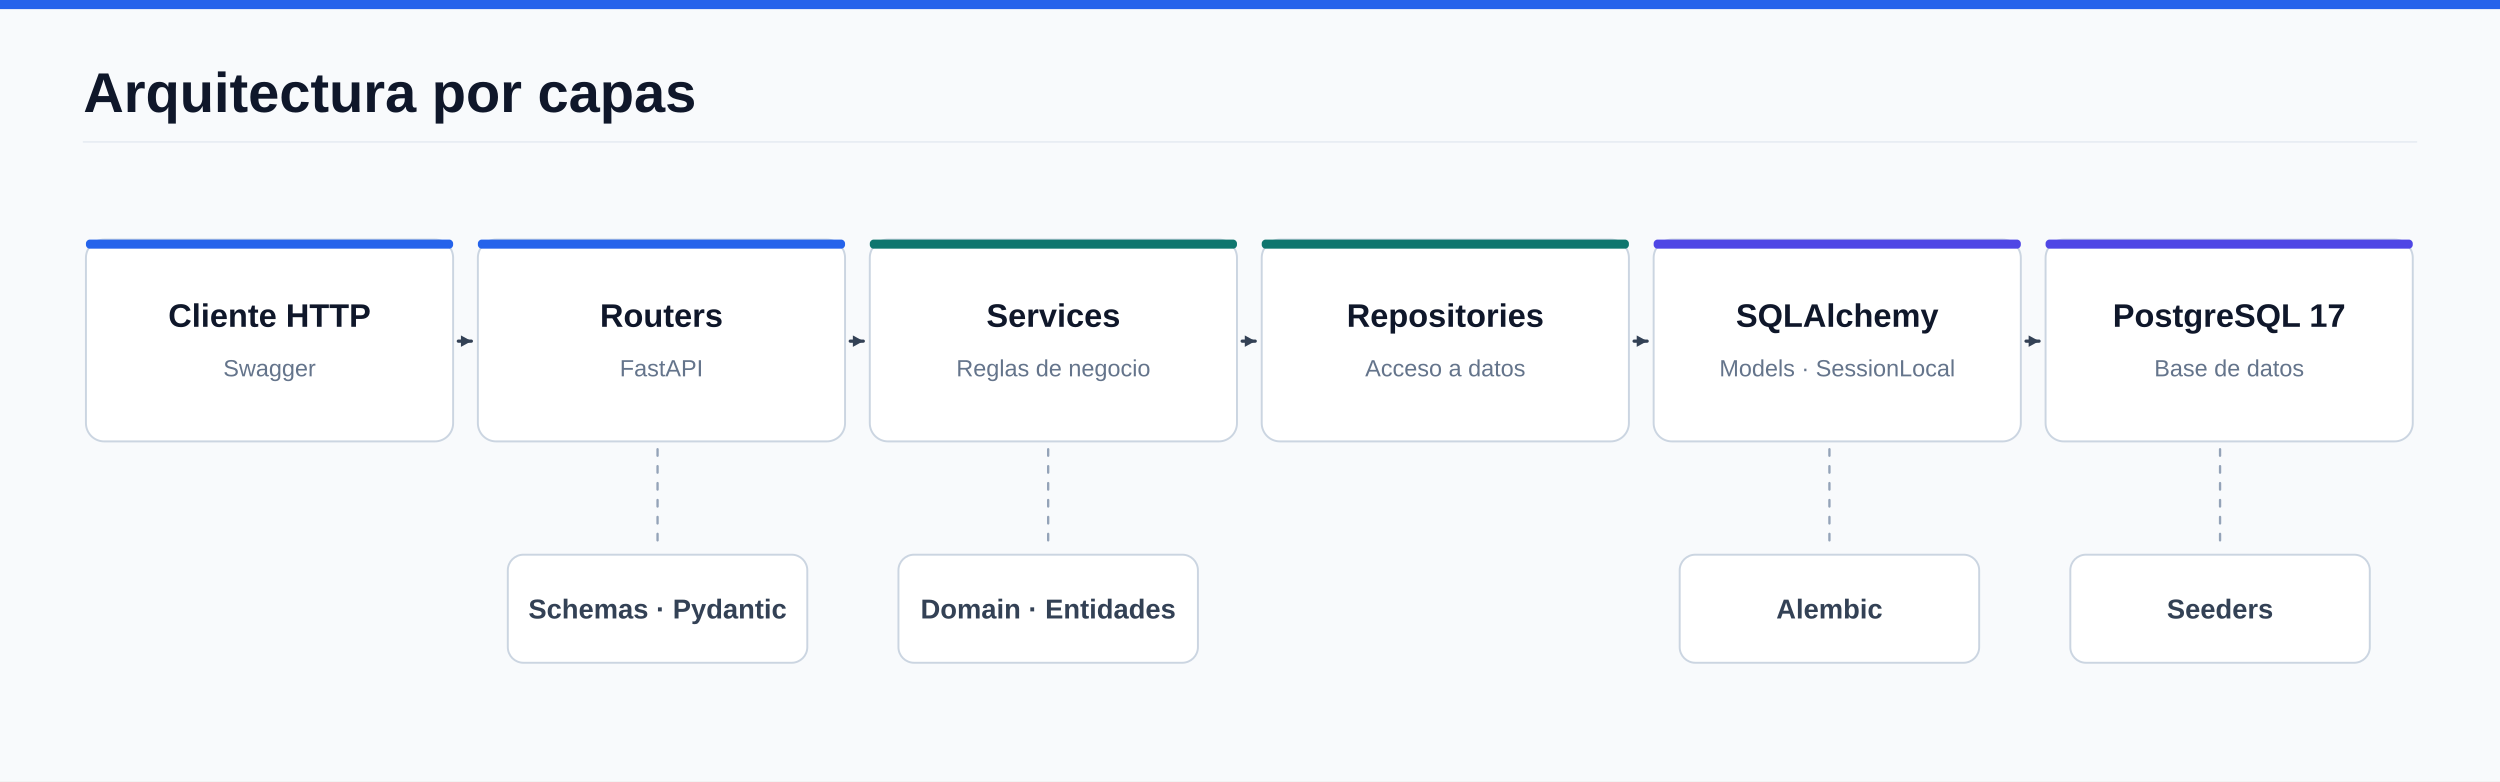
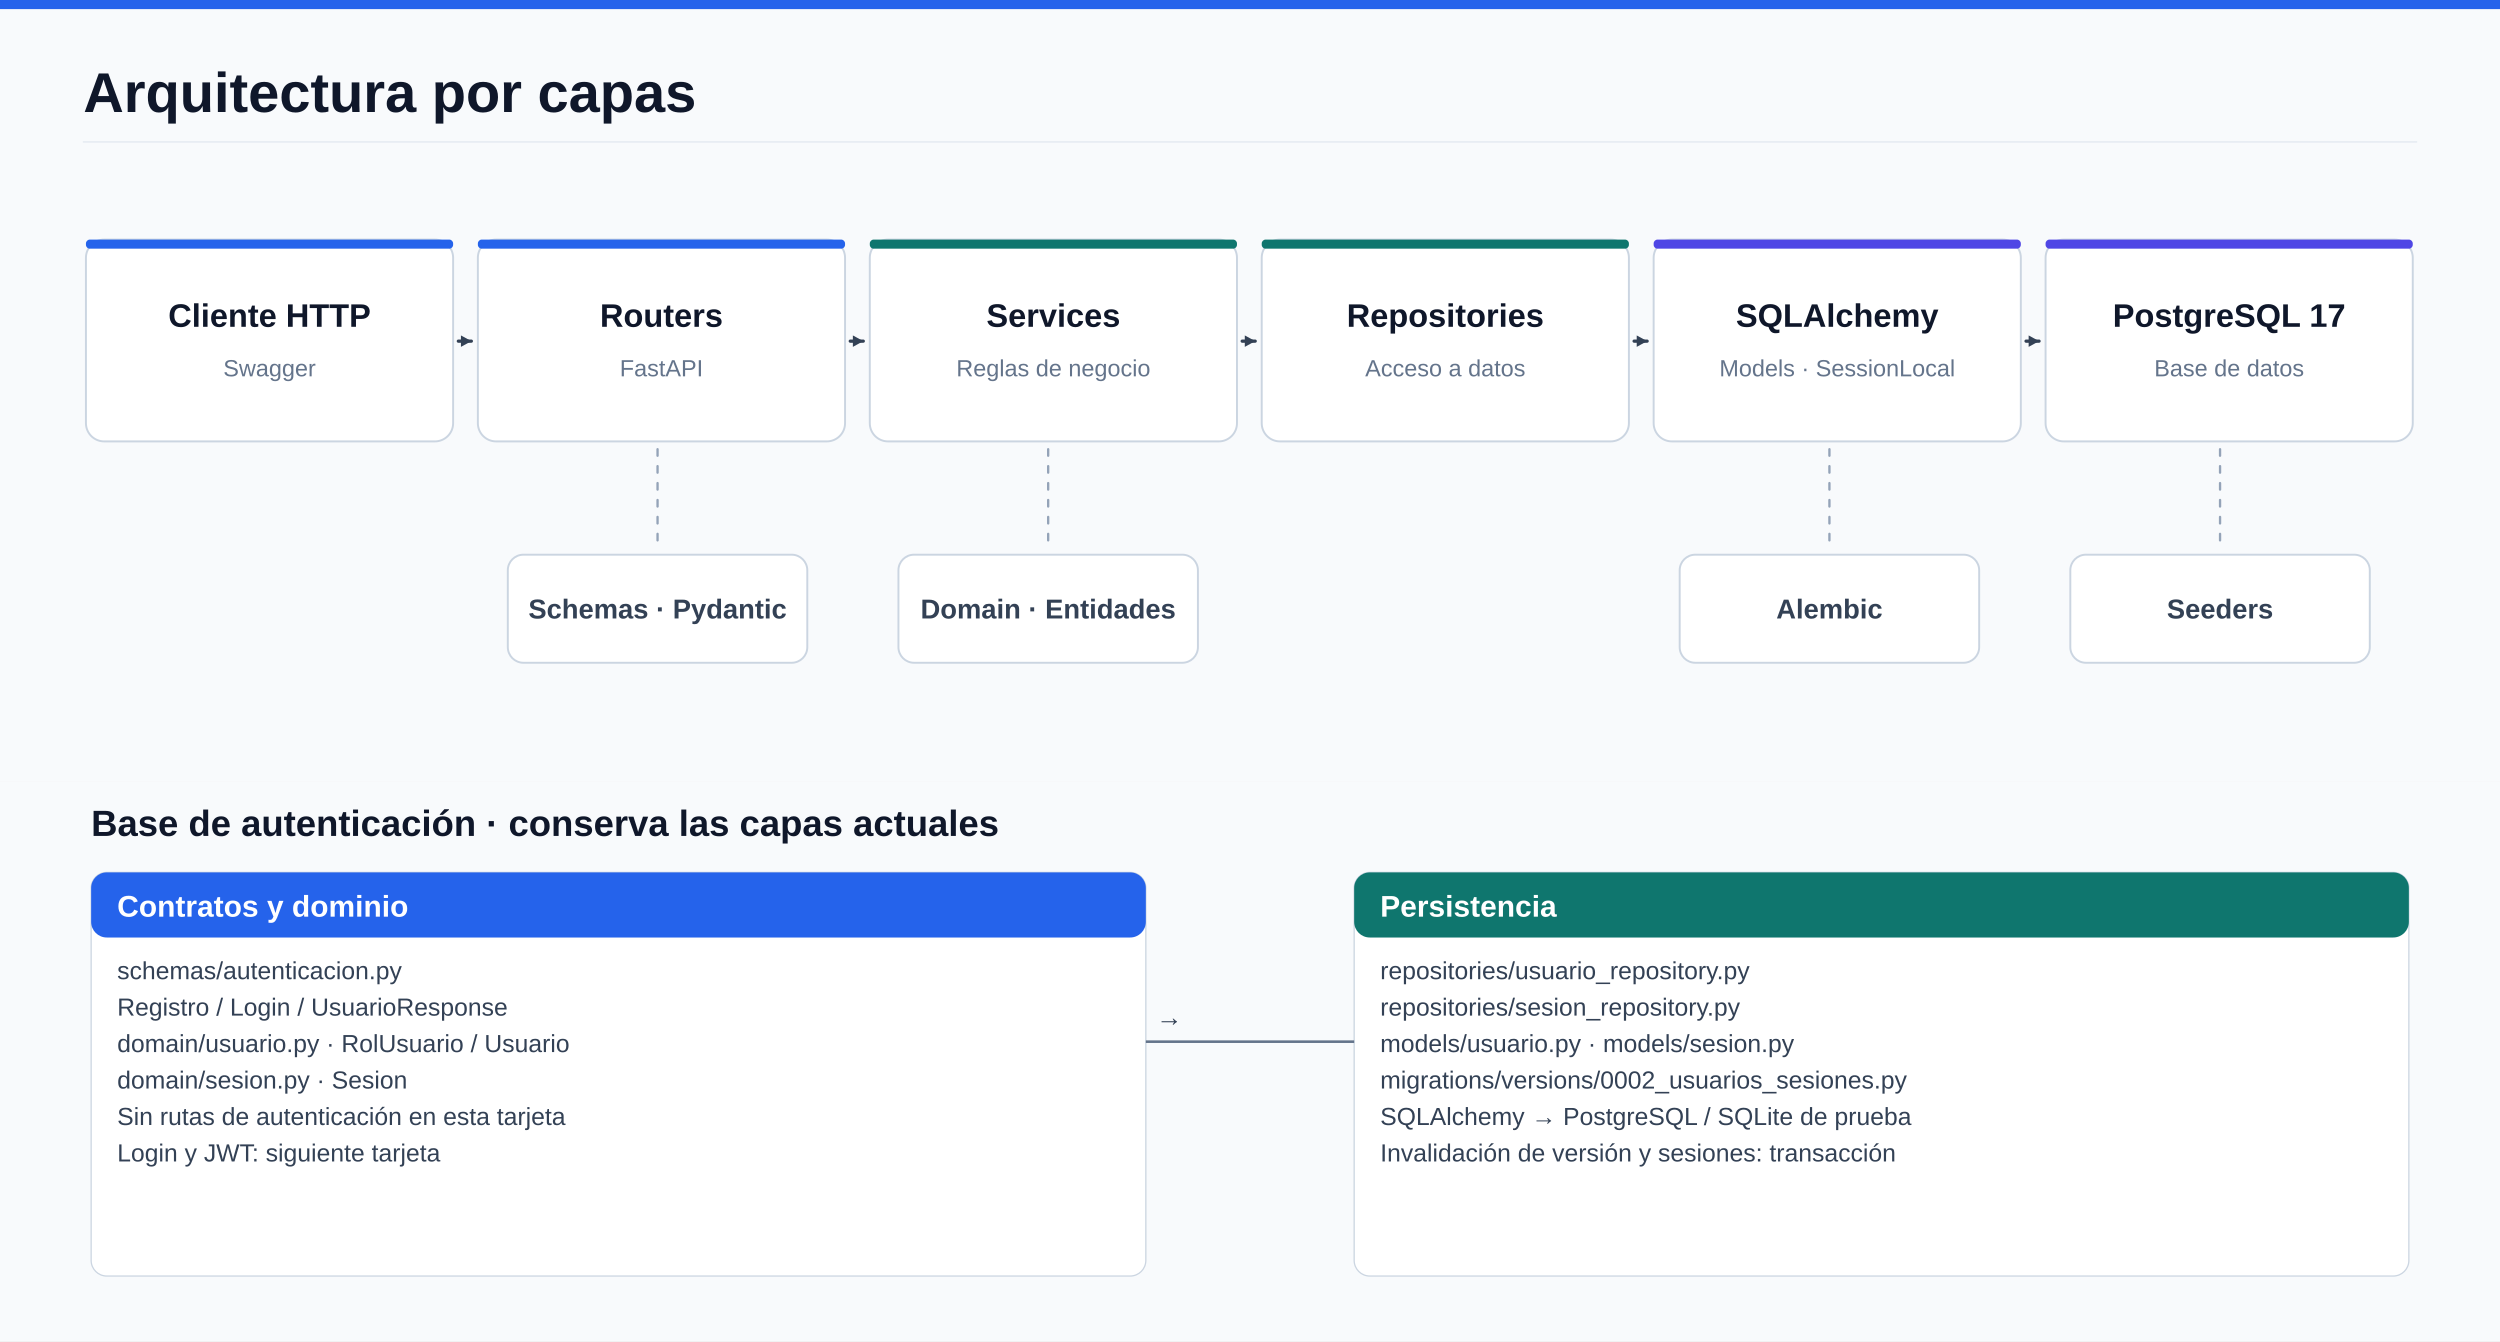
- <svg xmlns="http://www.w3.org/2000/svg" baseProfile="full" height="600px" version="1.1" viewBox="0 0 1920 600" width="1920px">
+ <svg xmlns="http://www.w3.org/2000/svg" baseProfile="full" height="1030px" version="1.1" viewBox="0 0 1920 1030" width="1920px">
  <defs />
  <rect fill="#F8FAFC" height="600" width="1920" x="0" y="0" />
  <rect fill="#2563EB" height="7" width="1920" x="0" y="0" />
  <text fill="#0F172A" font-family="Arial, Helvetica, sans-serif" font-size="43" font-weight="bold" text-anchor="start" x="64" y="86">Arquitectura por capas</text>
  <line stroke="#E2E8F0" stroke-linecap="round" stroke-width="1" x1="64" x2="1856" y1="109" y2="109" />
  <rect fill="#FFFFFF" height="155" rx="14" ry="14" stroke="#CBD5E1" stroke-width="1.5" width="282" x="66" y="184" />
  <rect fill="#2563EB" height="7" rx="3" ry="3" width="282" x="66" y="184" />
  <text fill="#0F172A" font-family="Arial, Helvetica, sans-serif" font-size="25" font-weight="bold" text-anchor="middle" x="207.0" y="251">Cliente HTTP</text>
  <text fill="#64748B" font-family="Arial, Helvetica, sans-serif" font-size="18" font-weight="normal" text-anchor="middle" x="207.0" y="289">Swagger</text>
  <line stroke="#334155" stroke-linecap="round" stroke-width="2.5" x1="352" x2="362" y1="262" y2="262" />
  <polygon fill="#334155" points="362,262 354,257.6 354,266.4" />
  <rect fill="#FFFFFF" height="155" rx="14" ry="14" stroke="#CBD5E1" stroke-width="1.5" width="282" x="367" y="184" />
  <rect fill="#2563EB" height="7" rx="3" ry="3" width="282" x="367" y="184" />
  <text fill="#0F172A" font-family="Arial, Helvetica, sans-serif" font-size="25" font-weight="bold" text-anchor="middle" x="508.0" y="251">Routers</text>
  <text fill="#64748B" font-family="Arial, Helvetica, sans-serif" font-size="18" font-weight="normal" text-anchor="middle" x="508.0" y="289">FastAPI</text>
  <line stroke="#334155" stroke-linecap="round" stroke-width="2.5" x1="653" x2="663" y1="262" y2="262" />
  <polygon fill="#334155" points="663,262 655,257.6 655,266.4" />
  <rect fill="#FFFFFF" height="155" rx="14" ry="14" stroke="#CBD5E1" stroke-width="1.5" width="282" x="668" y="184" />
  <rect fill="#0F766E" height="7" rx="3" ry="3" width="282" x="668" y="184" />
  <text fill="#0F172A" font-family="Arial, Helvetica, sans-serif" font-size="25" font-weight="bold" text-anchor="middle" x="809.0" y="251">Services</text>
  <text fill="#64748B" font-family="Arial, Helvetica, sans-serif" font-size="18" font-weight="normal" text-anchor="middle" x="809.0" y="289">Reglas de negocio</text>
  <line stroke="#334155" stroke-linecap="round" stroke-width="2.5" x1="954" x2="964" y1="262" y2="262" />
  <polygon fill="#334155" points="964,262 956,257.6 956,266.4" />
  <rect fill="#FFFFFF" height="155" rx="14" ry="14" stroke="#CBD5E1" stroke-width="1.5" width="282" x="969" y="184" />
  <rect fill="#0F766E" height="7" rx="3" ry="3" width="282" x="969" y="184" />
  <text fill="#0F172A" font-family="Arial, Helvetica, sans-serif" font-size="25" font-weight="bold" text-anchor="middle" x="1110.0" y="251">Repositories</text>
  <text fill="#64748B" font-family="Arial, Helvetica, sans-serif" font-size="18" font-weight="normal" text-anchor="middle" x="1110.0" y="289">Acceso a datos</text>
  <line stroke="#334155" stroke-linecap="round" stroke-width="2.5" x1="1255" x2="1265" y1="262" y2="262" />
  <polygon fill="#334155" points="1265,262 1257,257.6 1257,266.4" />
  <rect fill="#FFFFFF" height="155" rx="14" ry="14" stroke="#CBD5E1" stroke-width="1.5" width="282" x="1270" y="184" />
  <rect fill="#4F46E5" height="7" rx="3" ry="3" width="282" x="1270" y="184" />
  <text fill="#0F172A" font-family="Arial, Helvetica, sans-serif" font-size="25" font-weight="bold" text-anchor="middle" x="1411.0" y="251">SQLAlchemy</text>
  <text fill="#64748B" font-family="Arial, Helvetica, sans-serif" font-size="18" font-weight="normal" text-anchor="middle" x="1411.0" y="289">Models · SessionLocal</text>
  <line stroke="#334155" stroke-linecap="round" stroke-width="2.5" x1="1556" x2="1566" y1="262" y2="262" />
  <polygon fill="#334155" points="1566,262 1558,257.6 1558,266.4" />
  <rect fill="#FFFFFF" height="155" rx="14" ry="14" stroke="#CBD5E1" stroke-width="1.5" width="282" x="1571" y="184" />
  <rect fill="#4F46E5" height="7" rx="3" ry="3" width="282" x="1571" y="184" />
  <text fill="#0F172A" font-family="Arial, Helvetica, sans-serif" font-size="25" font-weight="bold" text-anchor="middle" x="1712.0" y="251">PostgreSQL 17</text>
  <text fill="#64748B" font-family="Arial, Helvetica, sans-serif" font-size="18" font-weight="normal" text-anchor="middle" x="1712.0" y="289">Base de datos</text>
  <rect fill="#FFFFFF" height="83" rx="12" ry="12" stroke="#CBD5E1" stroke-width="1.5" width="230" x="390" y="426" />
  <text fill="#334155" font-family="Arial, Helvetica, sans-serif" font-size="21" font-weight="bold" text-anchor="middle" x="505.0" y="475">Schemas · Pydantic</text>
  <line stroke="#94A3B8" stroke-dasharray="5,8" stroke-linecap="round" stroke-width="1.8" x1="505.0" x2="505.0" y1="345" y2="419" />
  <rect fill="#FFFFFF" height="83" rx="12" ry="12" stroke="#CBD5E1" stroke-width="1.5" width="230" x="690" y="426" />
  <text fill="#334155" font-family="Arial, Helvetica, sans-serif" font-size="21" font-weight="bold" text-anchor="middle" x="805.0" y="475">Domain · Entidades</text>
  <line stroke="#94A3B8" stroke-dasharray="5,8" stroke-linecap="round" stroke-width="1.8" x1="805.0" x2="805.0" y1="345" y2="419" />
  <rect fill="#FFFFFF" height="83" rx="12" ry="12" stroke="#CBD5E1" stroke-width="1.5" width="230" x="1290" y="426" />
  <text fill="#334155" font-family="Arial, Helvetica, sans-serif" font-size="21" font-weight="bold" text-anchor="middle" x="1405.0" y="475">Alembic</text>
  <line stroke="#94A3B8" stroke-dasharray="5,8" stroke-linecap="round" stroke-width="1.8" x1="1405.0" x2="1405.0" y1="345" y2="419" />
  <rect fill="#FFFFFF" height="83" rx="12" ry="12" stroke="#CBD5E1" stroke-width="1.5" width="230" x="1590" y="426" />
  <text fill="#334155" font-family="Arial, Helvetica, sans-serif" font-size="21" font-weight="bold" text-anchor="middle" x="1705.0" y="475">Seeders</text>
  <line stroke="#94A3B8" stroke-dasharray="5,8" stroke-linecap="round" stroke-width="1.8" x1="1705.0" x2="1705.0" y1="345" y2="419" />
+   <g id="usuarios-sesiones">
+     <rect x="0" y="600" width="1920" height="430" fill="#F8FAFC" />
+     <text x="70" y="642" font-family="Arial, Helvetica, sans-serif" font-size="28" fill="#0F172A" font-weight="bold">Base de autenticación · conserva las capas actuales</text>
+     <rect x="70" y="670" width="810" height="310" rx="12" fill="#FFFFFF" stroke="#CBD5E1" />
+     <rect x="70" y="670" width="810" height="50" rx="12" fill="#2563EB" />
+     <text x="90" y="704" font-family="Arial, Helvetica, sans-serif" font-size="23" fill="#FFFFFF" font-weight="bold">Contratos y dominio</text>
+     <text x="90" y="752" font-family="Arial, Helvetica, sans-serif" font-size="19" fill="#334155" font-weight="normal">schemas/autenticacion.py</text>
+     <text x="90" y="780" font-family="Arial, Helvetica, sans-serif" font-size="19" fill="#334155" font-weight="normal">Registro / Login / UsuarioResponse</text>
+     <text x="90" y="808" font-family="Arial, Helvetica, sans-serif" font-size="19" fill="#334155" font-weight="normal">domain/usuario.py · RolUsuario / Usuario</text>
+     <text x="90" y="836" font-family="Arial, Helvetica, sans-serif" font-size="19" fill="#334155" font-weight="normal">domain/sesion.py · Sesion</text>
+     <text x="90" y="864" font-family="Arial, Helvetica, sans-serif" font-size="19" fill="#334155" font-weight="normal">Sin rutas de autenticación en esta tarjeta</text>
+     <text x="90" y="892" font-family="Arial, Helvetica, sans-serif" font-size="19" fill="#334155" font-weight="normal">Login y JWT: siguiente tarjeta</text>
+     <rect x="1040" y="670" width="810" height="310" rx="12" fill="#FFFFFF" stroke="#CBD5E1" />
+     <rect x="1040" y="670" width="810" height="50" rx="12" fill="#0F766E" />
+     <text x="1060" y="704" font-family="Arial, Helvetica, sans-serif" font-size="23" fill="#FFFFFF" font-weight="bold">Persistencia</text>
+     <text x="1060" y="752" font-family="Arial, Helvetica, sans-serif" font-size="19" fill="#334155" font-weight="normal">repositories/usuario_repository.py</text>
+     <text x="1060" y="780" font-family="Arial, Helvetica, sans-serif" font-size="19" fill="#334155" font-weight="normal">repositories/sesion_repository.py</text>
+     <text x="1060" y="808" font-family="Arial, Helvetica, sans-serif" font-size="19" fill="#334155" font-weight="normal">models/usuario.py · models/sesion.py</text>
+     <text x="1060" y="836" font-family="Arial, Helvetica, sans-serif" font-size="19" fill="#334155" font-weight="normal">migrations/versions/0002_usuarios_sesiones.py</text>
+     <text x="1060" y="864" font-family="Arial, Helvetica, sans-serif" font-size="19" fill="#334155" font-weight="normal">SQLAlchemy → PostgreSQL / SQLite de prueba</text>
+     <text x="1060" y="892" font-family="Arial, Helvetica, sans-serif" font-size="19" fill="#334155" font-weight="normal">Invalidación de versión y sesiones: transacción</text>
+     <line x1="880" y1="800" x2="1040" y2="800" stroke="#64748B" stroke-width="2" />
+     <text x="888" y="788" font-family="Arial, Helvetica, sans-serif" font-size="20" fill="#334155" font-weight="normal">→</text>
+   </g>
</svg>
